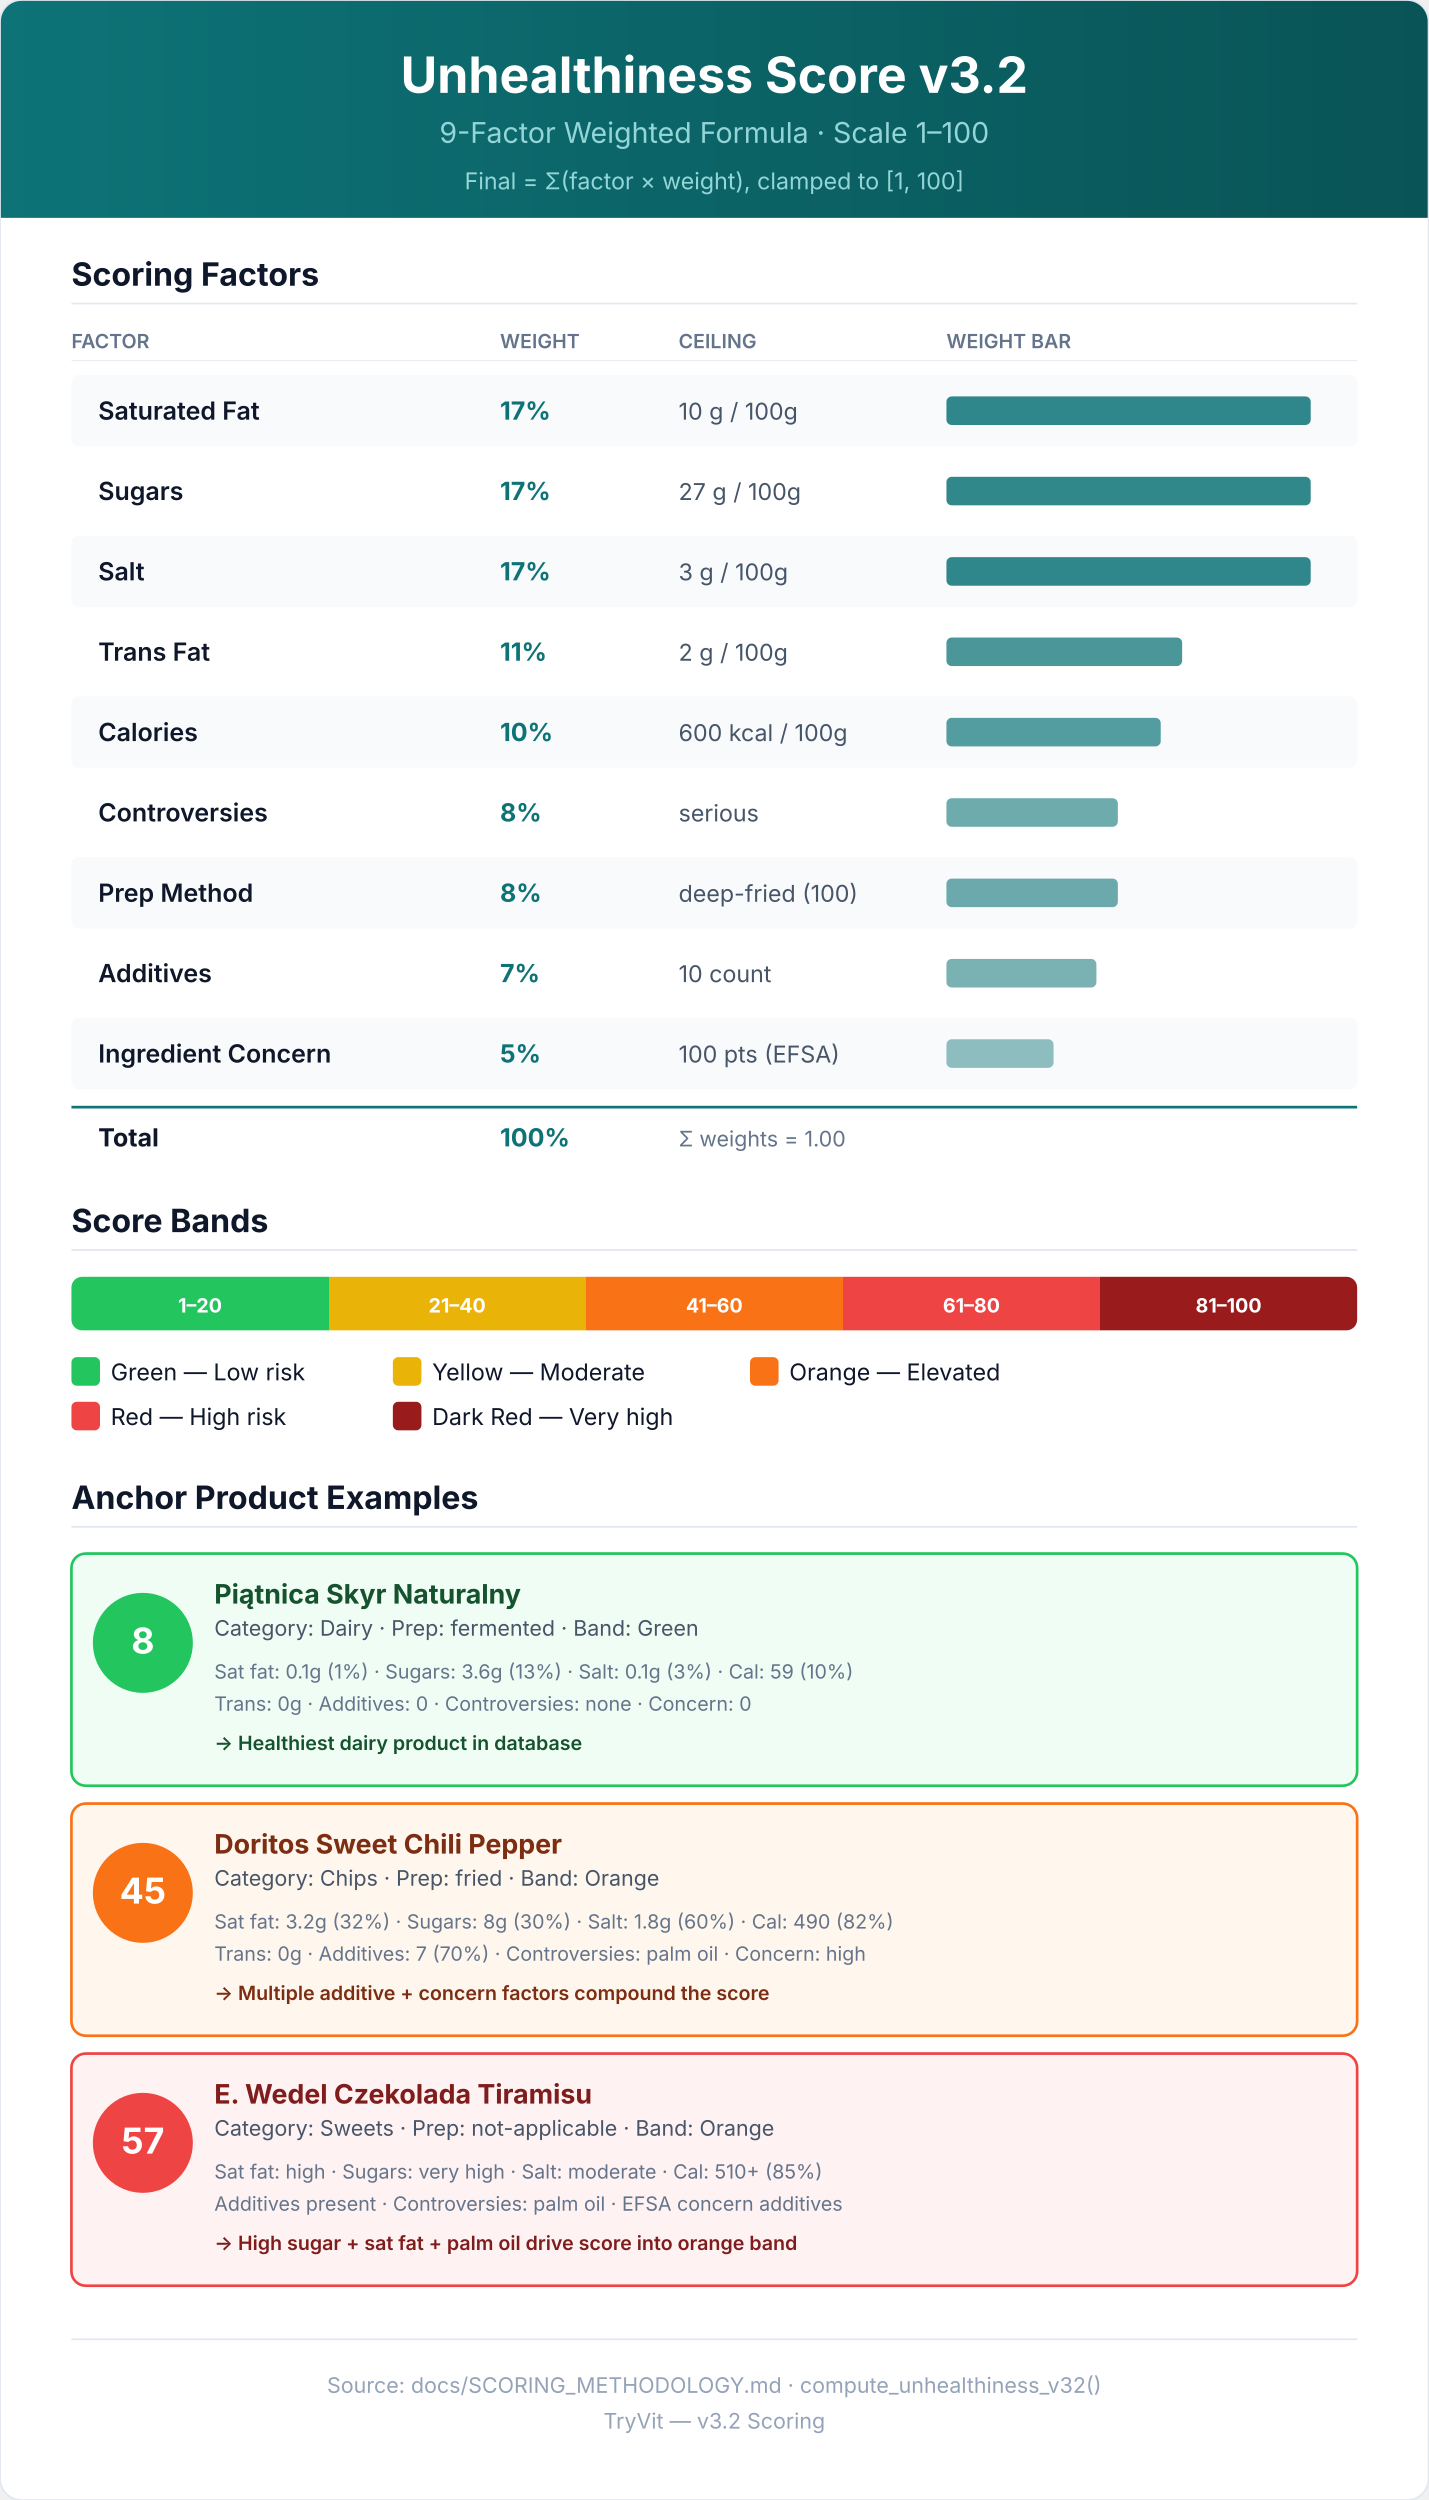
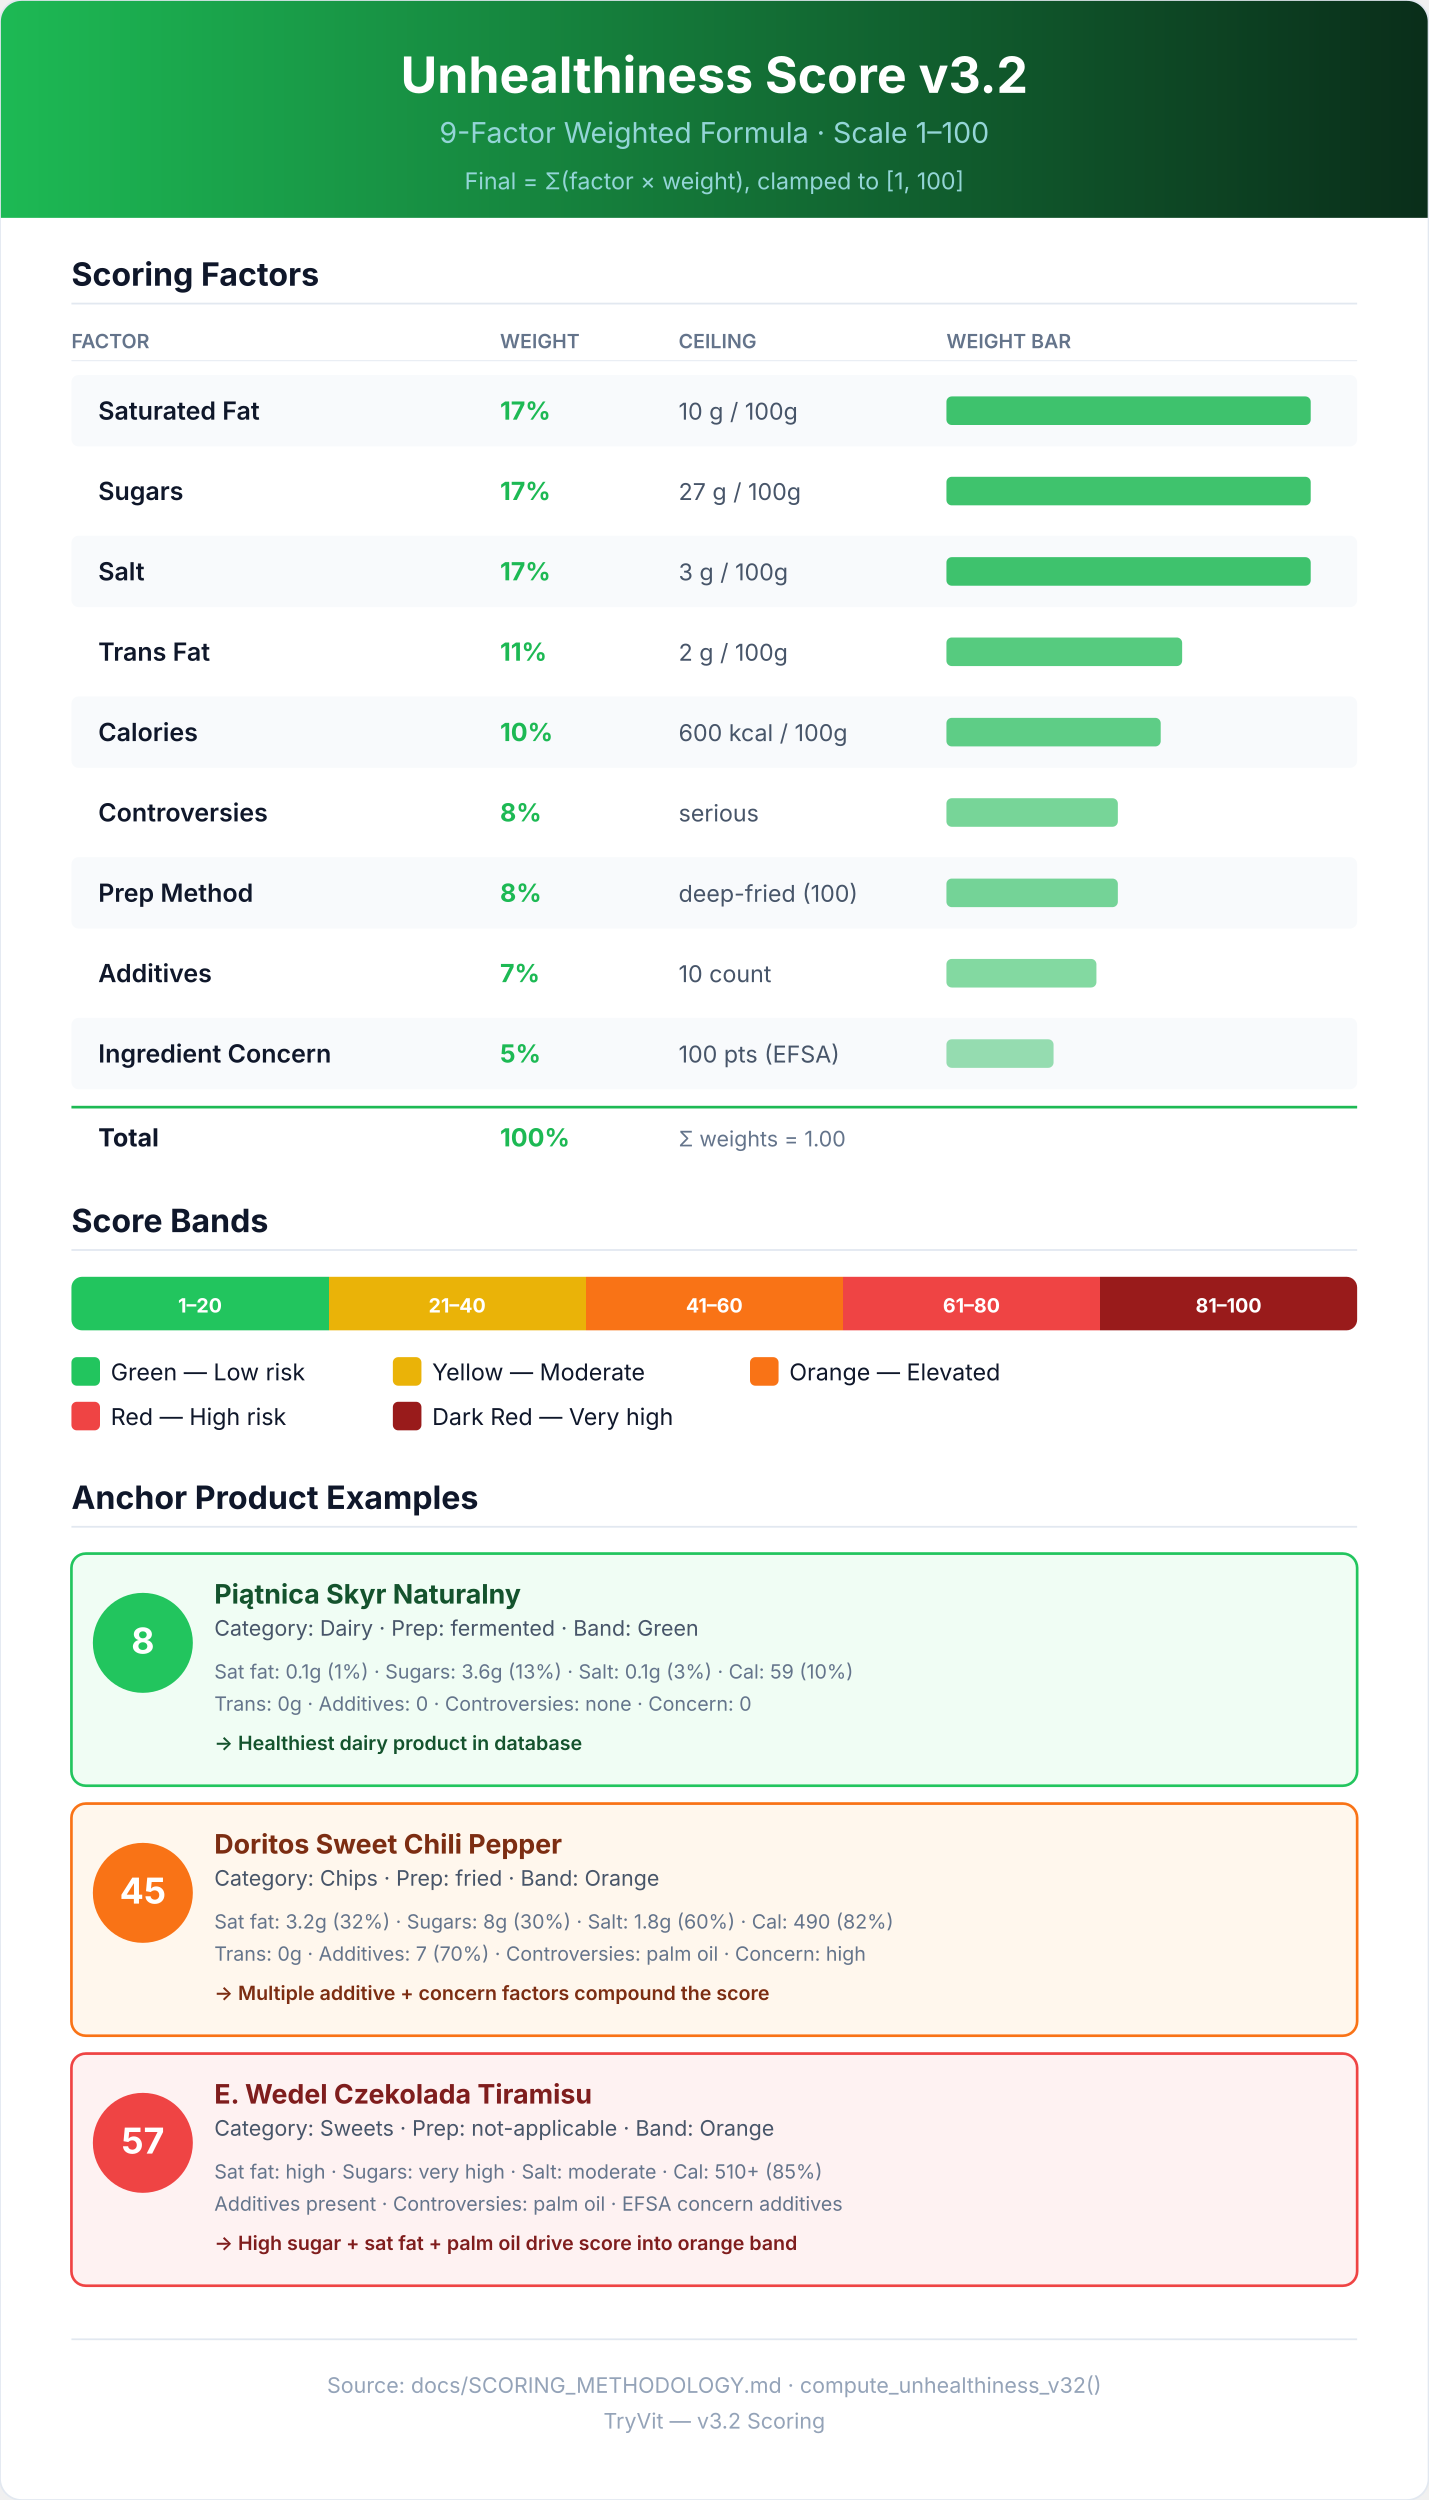
<svg xmlns="http://www.w3.org/2000/svg" viewBox="0 0 800 1400" width="800" height="1400">
  <defs>
    <linearGradient id="headerGrad" x1="0" y1="0" x2="1" y2="0">
-       <stop offset="0%" stop-color="#0d7377" />
-       <stop offset="100%" stop-color="#095456" />
+       <stop offset="0%" stop-color="#1DB954" />
+       <stop offset="100%" stop-color="#0A2E1A" />
    </linearGradient>
    <linearGradient id="bandGrad" x1="0" y1="0" x2="1" y2="0">
      <stop offset="0%" stop-color="#22c55e" />
      <stop offset="20%" stop-color="#22c55e" />
      <stop offset="20%" stop-color="#eab308" />
      <stop offset="40%" stop-color="#eab308" />
      <stop offset="40%" stop-color="#f97316" />
      <stop offset="60%" stop-color="#f97316" />
      <stop offset="60%" stop-color="#ef4444" />
      <stop offset="80%" stop-color="#ef4444" />
      <stop offset="80%" stop-color="#991b1b" />
      <stop offset="100%" stop-color="#991b1b" />
    </linearGradient>
  </defs>
  <rect width="800" height="1400" rx="12" fill="#ffffff" />
  <rect width="800" height="120" rx="12" fill="url(#headerGrad)" />
  <rect y="110" width="800" height="12" fill="url(#headerGrad)" />
  <text x="400" y="52" text-anchor="middle" font-family="system-ui,-apple-system,sans-serif" font-size="28" font-weight="700" fill="#ffffff">Unhealthiness Score v3.2</text>
  <text x="400" y="80" text-anchor="middle" font-family="system-ui,-apple-system,sans-serif" font-size="16" fill="#94d5d7">9-Factor Weighted Formula · Scale 1–100</text>
  <text x="400" y="106" text-anchor="middle" font-family="system-ui,-apple-system,sans-serif" font-size="13" fill="#94d5d7">Final = Σ(factor × weight), clamped to [1, 100]</text>
  <text x="40" y="160" font-family="system-ui,-apple-system,sans-serif" font-size="18" font-weight="700" fill="#0f172a">Scoring Factors</text>
  <line x1="40" y1="170" x2="760" y2="170" stroke="#e2e8f0" stroke-width="1" />
  <text x="40" y="195" font-family="system-ui,-apple-system,sans-serif" font-size="11" font-weight="600" fill="#64748b">FACTOR</text>
  <text x="280" y="195" font-family="system-ui,-apple-system,sans-serif" font-size="11" font-weight="600" fill="#64748b">WEIGHT</text>
  <text x="380" y="195" font-family="system-ui,-apple-system,sans-serif" font-size="11" font-weight="600" fill="#64748b">CEILING</text>
  <text x="530" y="195" font-family="system-ui,-apple-system,sans-serif" font-size="11" font-weight="600" fill="#64748b">WEIGHT BAR</text>
  <line x1="40" y1="202" x2="760" y2="202" stroke="#e2e8f0" stroke-width="0.5" />
  <rect x="40" y="210" width="720" height="40" rx="4" fill="#f8fafc" />
  <text x="55" y="235" font-family="system-ui,-apple-system,sans-serif" font-size="14" font-weight="600" fill="#0f172a">Saturated Fat</text>
-   <text x="280" y="235" font-family="system-ui,-apple-system,sans-serif" font-size="14" font-weight="700" fill="#0d7377">17%</text>
+   <text x="280" y="235" font-family="system-ui,-apple-system,sans-serif" font-size="14" font-weight="700" fill="#1DB954">17%</text>
  <text x="380" y="235" font-family="system-ui,-apple-system,sans-serif" font-size="13" fill="#475569">10 g / 100g</text>
-   <rect x="530" y="222" width="204" height="16" rx="3" fill="#0d7377" opacity="0.85" />
+   <rect x="530" y="222" width="204" height="16" rx="3" fill="#1DB954" opacity="0.85" />
  <rect x="40" y="255" width="720" height="40" rx="4" fill="#ffffff" />
  <text x="55" y="280" font-family="system-ui,-apple-system,sans-serif" font-size="14" font-weight="600" fill="#0f172a">Sugars</text>
-   <text x="280" y="280" font-family="system-ui,-apple-system,sans-serif" font-size="14" font-weight="700" fill="#0d7377">17%</text>
+   <text x="280" y="280" font-family="system-ui,-apple-system,sans-serif" font-size="14" font-weight="700" fill="#1DB954">17%</text>
  <text x="380" y="280" font-family="system-ui,-apple-system,sans-serif" font-size="13" fill="#475569">27 g / 100g</text>
-   <rect x="530" y="267" width="204" height="16" rx="3" fill="#0d7377" opacity="0.85" />
+   <rect x="530" y="267" width="204" height="16" rx="3" fill="#1DB954" opacity="0.85" />
  <rect x="40" y="300" width="720" height="40" rx="4" fill="#f8fafc" />
  <text x="55" y="325" font-family="system-ui,-apple-system,sans-serif" font-size="14" font-weight="600" fill="#0f172a">Salt</text>
-   <text x="280" y="325" font-family="system-ui,-apple-system,sans-serif" font-size="14" font-weight="700" fill="#0d7377">17%</text>
+   <text x="280" y="325" font-family="system-ui,-apple-system,sans-serif" font-size="14" font-weight="700" fill="#1DB954">17%</text>
  <text x="380" y="325" font-family="system-ui,-apple-system,sans-serif" font-size="13" fill="#475569">3 g / 100g</text>
-   <rect x="530" y="312" width="204" height="16" rx="3" fill="#0d7377" opacity="0.85" />
+   <rect x="530" y="312" width="204" height="16" rx="3" fill="#1DB954" opacity="0.85" />
  <rect x="40" y="345" width="720" height="40" rx="4" fill="#ffffff" />
  <text x="55" y="370" font-family="system-ui,-apple-system,sans-serif" font-size="14" font-weight="600" fill="#0f172a">Trans Fat</text>
-   <text x="280" y="370" font-family="system-ui,-apple-system,sans-serif" font-size="14" font-weight="700" fill="#0d7377">11%</text>
+   <text x="280" y="370" font-family="system-ui,-apple-system,sans-serif" font-size="14" font-weight="700" fill="#1DB954">11%</text>
  <text x="380" y="370" font-family="system-ui,-apple-system,sans-serif" font-size="13" fill="#475569">2 g / 100g</text>
-   <rect x="530" y="357" width="132" height="16" rx="3" fill="#0d7377" opacity="0.75" />
+   <rect x="530" y="357" width="132" height="16" rx="3" fill="#1DB954" opacity="0.75" />
  <rect x="40" y="390" width="720" height="40" rx="4" fill="#f8fafc" />
  <text x="55" y="415" font-family="system-ui,-apple-system,sans-serif" font-size="14" font-weight="600" fill="#0f172a">Calories</text>
-   <text x="280" y="415" font-family="system-ui,-apple-system,sans-serif" font-size="14" font-weight="700" fill="#0d7377">10%</text>
+   <text x="280" y="415" font-family="system-ui,-apple-system,sans-serif" font-size="14" font-weight="700" fill="#1DB954">10%</text>
  <text x="380" y="415" font-family="system-ui,-apple-system,sans-serif" font-size="13" fill="#475569">600 kcal / 100g</text>
-   <rect x="530" y="402" width="120" height="16" rx="3" fill="#0d7377" opacity="0.7" />
+   <rect x="530" y="402" width="120" height="16" rx="3" fill="#1DB954" opacity="0.7" />
  <rect x="40" y="435" width="720" height="40" rx="4" fill="#ffffff" />
  <text x="55" y="460" font-family="system-ui,-apple-system,sans-serif" font-size="14" font-weight="600" fill="#0f172a">Controversies</text>
-   <text x="280" y="460" font-family="system-ui,-apple-system,sans-serif" font-size="14" font-weight="700" fill="#0d7377">8%</text>
+   <text x="280" y="460" font-family="system-ui,-apple-system,sans-serif" font-size="14" font-weight="700" fill="#1DB954">8%</text>
  <text x="380" y="460" font-family="system-ui,-apple-system,sans-serif" font-size="13" fill="#475569">serious</text>
-   <rect x="530" y="447" width="96" height="16" rx="3" fill="#0d7377" opacity="0.6" />
+   <rect x="530" y="447" width="96" height="16" rx="3" fill="#1DB954" opacity="0.6" />
  <rect x="40" y="480" width="720" height="40" rx="4" fill="#f8fafc" />
  <text x="55" y="505" font-family="system-ui,-apple-system,sans-serif" font-size="14" font-weight="600" fill="#0f172a">Prep Method</text>
-   <text x="280" y="505" font-family="system-ui,-apple-system,sans-serif" font-size="14" font-weight="700" fill="#0d7377">8%</text>
+   <text x="280" y="505" font-family="system-ui,-apple-system,sans-serif" font-size="14" font-weight="700" fill="#1DB954">8%</text>
  <text x="380" y="505" font-family="system-ui,-apple-system,sans-serif" font-size="13" fill="#475569">deep-fried (100)</text>
-   <rect x="530" y="492" width="96" height="16" rx="3" fill="#0d7377" opacity="0.6" />
+   <rect x="530" y="492" width="96" height="16" rx="3" fill="#1DB954" opacity="0.6" />
  <rect x="40" y="525" width="720" height="40" rx="4" fill="#ffffff" />
  <text x="55" y="550" font-family="system-ui,-apple-system,sans-serif" font-size="14" font-weight="600" fill="#0f172a">Additives</text>
-   <text x="280" y="550" font-family="system-ui,-apple-system,sans-serif" font-size="14" font-weight="700" fill="#0d7377">7%</text>
+   <text x="280" y="550" font-family="system-ui,-apple-system,sans-serif" font-size="14" font-weight="700" fill="#1DB954">7%</text>
  <text x="380" y="550" font-family="system-ui,-apple-system,sans-serif" font-size="13" fill="#475569">10 count</text>
-   <rect x="530" y="537" width="84" height="16" rx="3" fill="#0d7377" opacity="0.55" />
+   <rect x="530" y="537" width="84" height="16" rx="3" fill="#1DB954" opacity="0.55" />
  <rect x="40" y="570" width="720" height="40" rx="4" fill="#f8fafc" />
  <text x="55" y="595" font-family="system-ui,-apple-system,sans-serif" font-size="14" font-weight="600" fill="#0f172a">Ingredient Concern</text>
-   <text x="280" y="595" font-family="system-ui,-apple-system,sans-serif" font-size="14" font-weight="700" fill="#0d7377">5%</text>
+   <text x="280" y="595" font-family="system-ui,-apple-system,sans-serif" font-size="14" font-weight="700" fill="#1DB954">5%</text>
  <text x="380" y="595" font-family="system-ui,-apple-system,sans-serif" font-size="13" fill="#475569">100 pts (EFSA)</text>
-   <rect x="530" y="582" width="60" height="16" rx="3" fill="#0d7377" opacity="0.45" />
-   <line x1="40" y1="620" x2="760" y2="620" stroke="#0d7377" stroke-width="1.5" />
+   <rect x="530" y="582" width="60" height="16" rx="3" fill="#1DB954" opacity="0.45" />
+   <line x1="40" y1="620" x2="760" y2="620" stroke="#1DB954" stroke-width="1.5" />
  <text x="55" y="642" font-family="system-ui,-apple-system,sans-serif" font-size="14" font-weight="700" fill="#0f172a">Total</text>
-   <text x="280" y="642" font-family="system-ui,-apple-system,sans-serif" font-size="14" font-weight="700" fill="#0d7377">100%</text>
+   <text x="280" y="642" font-family="system-ui,-apple-system,sans-serif" font-size="14" font-weight="700" fill="#1DB954">100%</text>
  <text x="380" y="642" font-family="system-ui,-apple-system,sans-serif" font-size="12" fill="#64748b">Σ weights = 1.00</text>
  <text x="40" y="690" font-family="system-ui,-apple-system,sans-serif" font-size="18" font-weight="700" fill="#0f172a">Score Bands</text>
  <line x1="40" y1="700" x2="760" y2="700" stroke="#e2e8f0" stroke-width="1" />
  <rect x="40" y="715" width="720" height="30" rx="6" fill="url(#bandGrad)" />
  <text x="112" y="735" text-anchor="middle" font-family="system-ui,-apple-system,sans-serif" font-size="11" font-weight="700" fill="#fff">1–20</text>
  <text x="256" y="735" text-anchor="middle" font-family="system-ui,-apple-system,sans-serif" font-size="11" font-weight="700" fill="#fff">21–40</text>
  <text x="400" y="735" text-anchor="middle" font-family="system-ui,-apple-system,sans-serif" font-size="11" font-weight="700" fill="#fff">41–60</text>
  <text x="544" y="735" text-anchor="middle" font-family="system-ui,-apple-system,sans-serif" font-size="11" font-weight="700" fill="#fff">61–80</text>
  <text x="688" y="735" text-anchor="middle" font-family="system-ui,-apple-system,sans-serif" font-size="11" font-weight="700" fill="#fff">81–100</text>
  <rect x="40" y="760" width="16" height="16" rx="3" fill="#22c55e" />
  <text x="62" y="773" font-family="system-ui,-apple-system,sans-serif" font-size="13" fill="#0f172a">Green — Low risk</text>
  <rect x="220" y="760" width="16" height="16" rx="3" fill="#eab308" />
  <text x="242" y="773" font-family="system-ui,-apple-system,sans-serif" font-size="13" fill="#0f172a">Yellow — Moderate</text>
  <rect x="420" y="760" width="16" height="16" rx="3" fill="#f97316" />
  <text x="442" y="773" font-family="system-ui,-apple-system,sans-serif" font-size="13" fill="#0f172a">Orange — Elevated</text>
  <rect x="40" y="785" width="16" height="16" rx="3" fill="#ef4444" />
  <text x="62" y="798" font-family="system-ui,-apple-system,sans-serif" font-size="13" fill="#0f172a">Red — High risk</text>
  <rect x="220" y="785" width="16" height="16" rx="3" fill="#991b1b" />
  <text x="242" y="798" font-family="system-ui,-apple-system,sans-serif" font-size="13" fill="#0f172a">Dark Red — Very high</text>
  <text x="40" y="845" font-family="system-ui,-apple-system,sans-serif" font-size="18" font-weight="700" fill="#0f172a">Anchor Product Examples</text>
  <line x1="40" y1="855" x2="760" y2="855" stroke="#e2e8f0" stroke-width="1" />
  <rect x="40" y="870" width="720" height="130" rx="8" fill="#f0fdf4" stroke="#22c55e" stroke-width="1.5" />
  <circle cx="80" cy="920" r="28" fill="#22c55e" />
  <text x="80" y="926" text-anchor="middle" font-family="system-ui,-apple-system,sans-serif" font-size="20" font-weight="700" fill="#fff">8</text>
  <text x="120" y="898" font-family="system-ui,-apple-system,sans-serif" font-size="15" font-weight="700" fill="#14532d">Piątnica Skyr Naturalny</text>
  <text x="120" y="916" font-family="system-ui,-apple-system,sans-serif" font-size="12" fill="#475569">Category: Dairy · Prep: fermented · Band: Green</text>
  <text x="120" y="940" font-family="system-ui,-apple-system,sans-serif" font-size="11" fill="#64748b">Sat fat: 0.1g (1%) · Sugars: 3.6g (13%) · Salt: 0.1g (3%) · Cal: 59 (10%)</text>
  <text x="120" y="958" font-family="system-ui,-apple-system,sans-serif" font-size="11" fill="#64748b">Trans: 0g · Additives: 0 · Controversies: none · Concern: 0</text>
  <text x="120" y="980" font-family="system-ui,-apple-system,sans-serif" font-size="11" font-weight="600" fill="#14532d">→ Healthiest dairy product in database</text>
  <rect x="40" y="1010" width="720" height="130" rx="8" fill="#fff7ed" stroke="#f97316" stroke-width="1.5" />
  <circle cx="80" cy="1060" r="28" fill="#f97316" />
  <text x="80" y="1066" text-anchor="middle" font-family="system-ui,-apple-system,sans-serif" font-size="20" font-weight="700" fill="#fff">45</text>
  <text x="120" y="1038" font-family="system-ui,-apple-system,sans-serif" font-size="15" font-weight="700" fill="#7c2d12">Doritos Sweet Chili Pepper</text>
  <text x="120" y="1056" font-family="system-ui,-apple-system,sans-serif" font-size="12" fill="#475569">Category: Chips · Prep: fried · Band: Orange</text>
  <text x="120" y="1080" font-family="system-ui,-apple-system,sans-serif" font-size="11" fill="#64748b">Sat fat: 3.2g (32%) · Sugars: 8g (30%) · Salt: 1.8g (60%) · Cal: 490 (82%)</text>
  <text x="120" y="1098" font-family="system-ui,-apple-system,sans-serif" font-size="11" fill="#64748b">Trans: 0g · Additives: 7 (70%) · Controversies: palm oil · Concern: high</text>
  <text x="120" y="1120" font-family="system-ui,-apple-system,sans-serif" font-size="11" font-weight="600" fill="#7c2d12">→ Multiple additive + concern factors compound the score</text>
  <rect x="40" y="1150" width="720" height="130" rx="8" fill="#fef2f2" stroke="#ef4444" stroke-width="1.5" />
  <circle cx="80" cy="1200" r="28" fill="#ef4444" />
  <text x="80" y="1206" text-anchor="middle" font-family="system-ui,-apple-system,sans-serif" font-size="20" font-weight="700" fill="#fff">57</text>
  <text x="120" y="1178" font-family="system-ui,-apple-system,sans-serif" font-size="15" font-weight="700" fill="#7f1d1d">E. Wedel Czekolada Tiramisu</text>
  <text x="120" y="1196" font-family="system-ui,-apple-system,sans-serif" font-size="12" fill="#475569">Category: Sweets · Prep: not-applicable · Band: Orange</text>
  <text x="120" y="1220" font-family="system-ui,-apple-system,sans-serif" font-size="11" fill="#64748b">Sat fat: high · Sugars: very high · Salt: moderate · Cal: 510+ (85%)</text>
  <text x="120" y="1238" font-family="system-ui,-apple-system,sans-serif" font-size="11" fill="#64748b">Additives present · Controversies: palm oil · EFSA concern additives</text>
  <text x="120" y="1260" font-family="system-ui,-apple-system,sans-serif" font-size="11" font-weight="600" fill="#7f1d1d">→ High sugar + sat fat + palm oil drive score into orange band</text>
  <line x1="40" y1="1310" x2="760" y2="1310" stroke="#e2e8f0" stroke-width="1" />
  <text x="400" y="1340" text-anchor="middle" font-family="system-ui,-apple-system,sans-serif" font-size="12" fill="#94a3b8">Source: docs/SCORING_METHODOLOGY.md · compute_unhealthiness_v32()</text>
  <text x="400" y="1360" text-anchor="middle" font-family="system-ui,-apple-system,sans-serif" font-size="12" fill="#94a3b8">TryVit — v3.2 Scoring</text>
  <rect width="800" height="1400" rx="12" fill="none" stroke="#e2e8f0" stroke-width="1" />
</svg>
